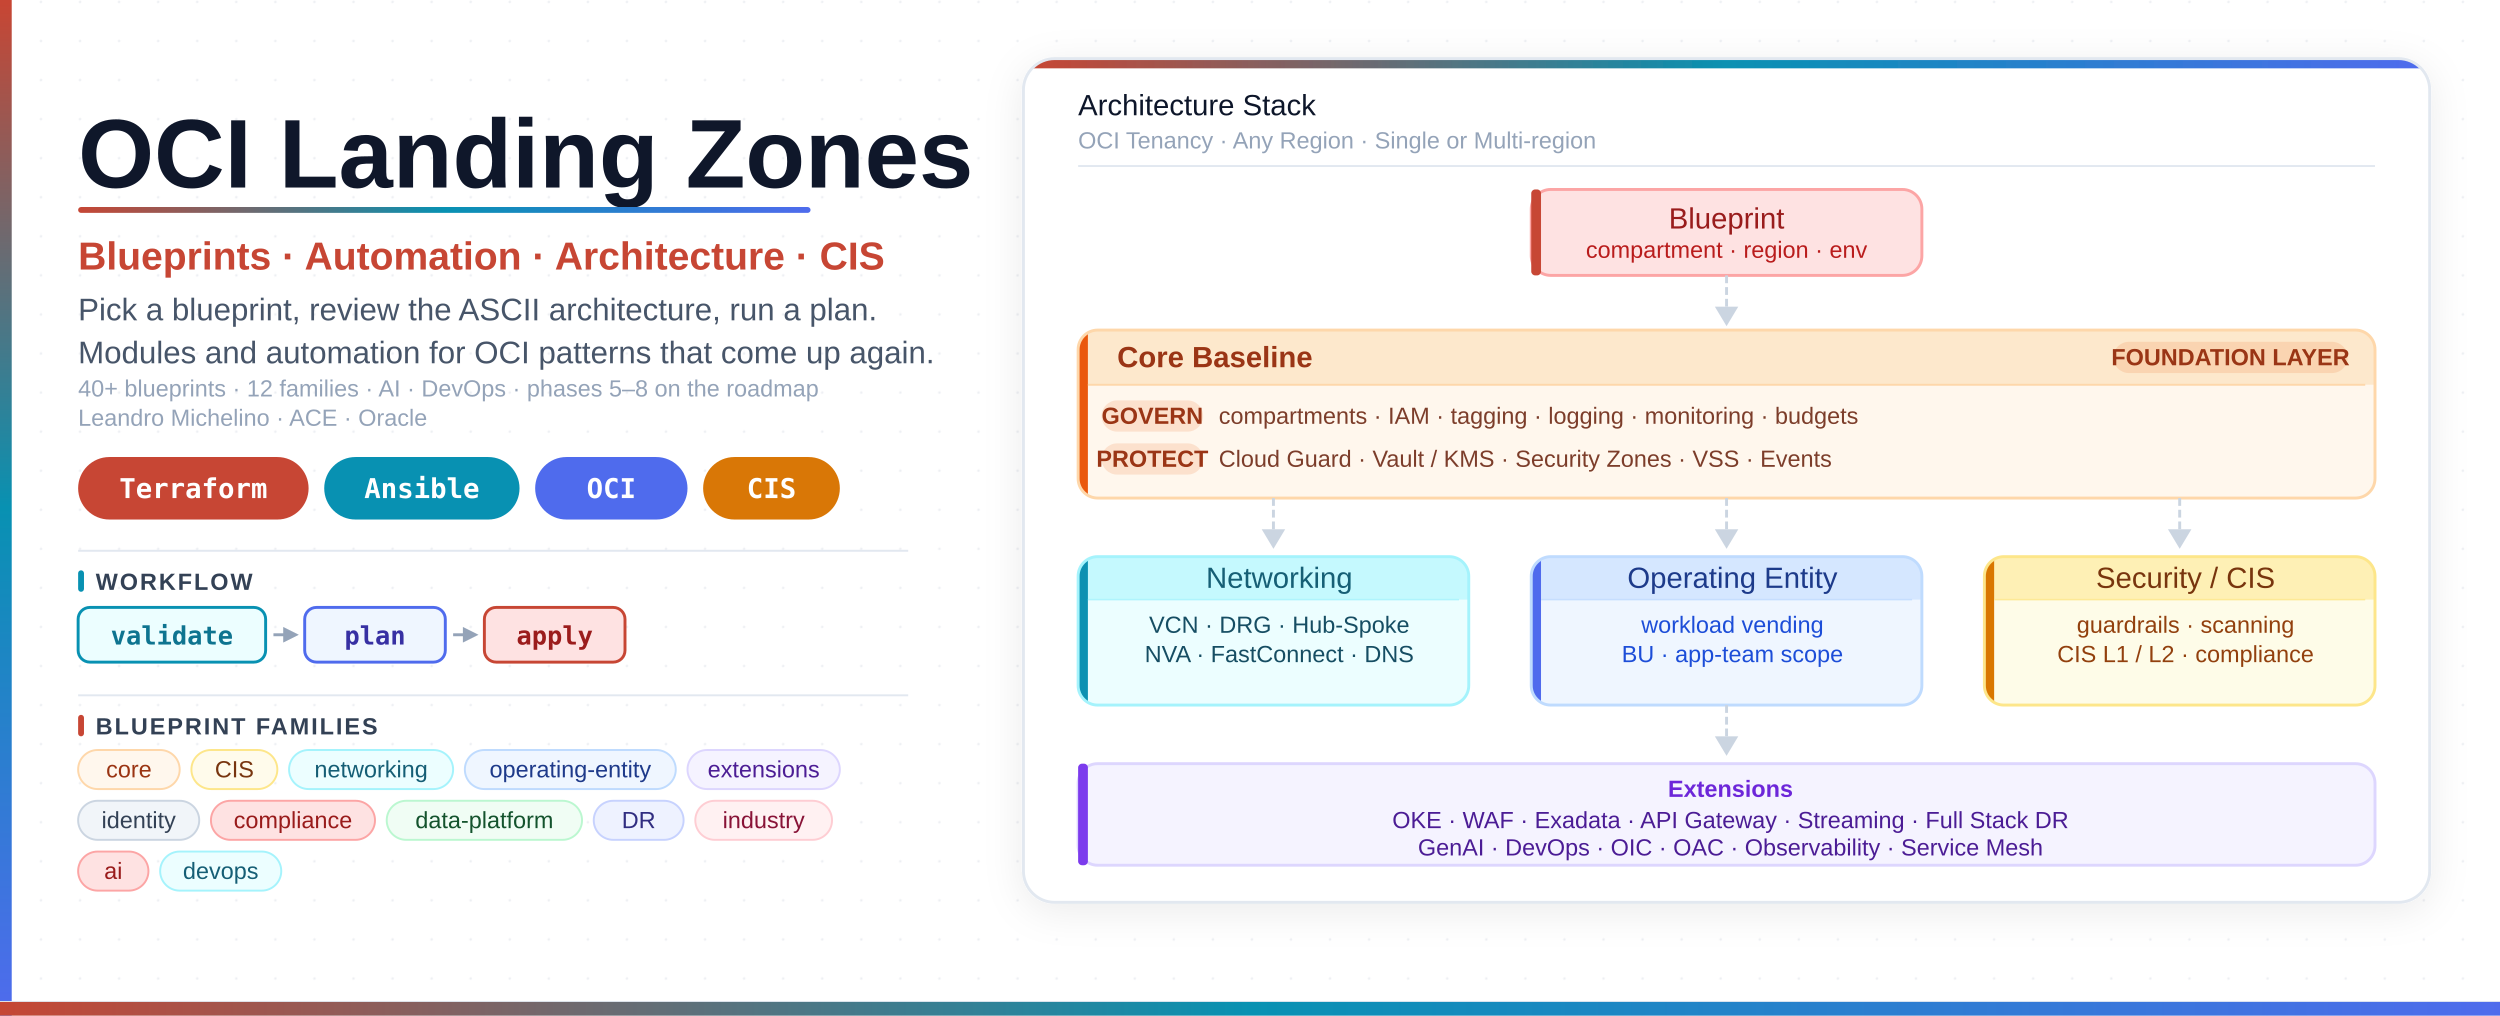
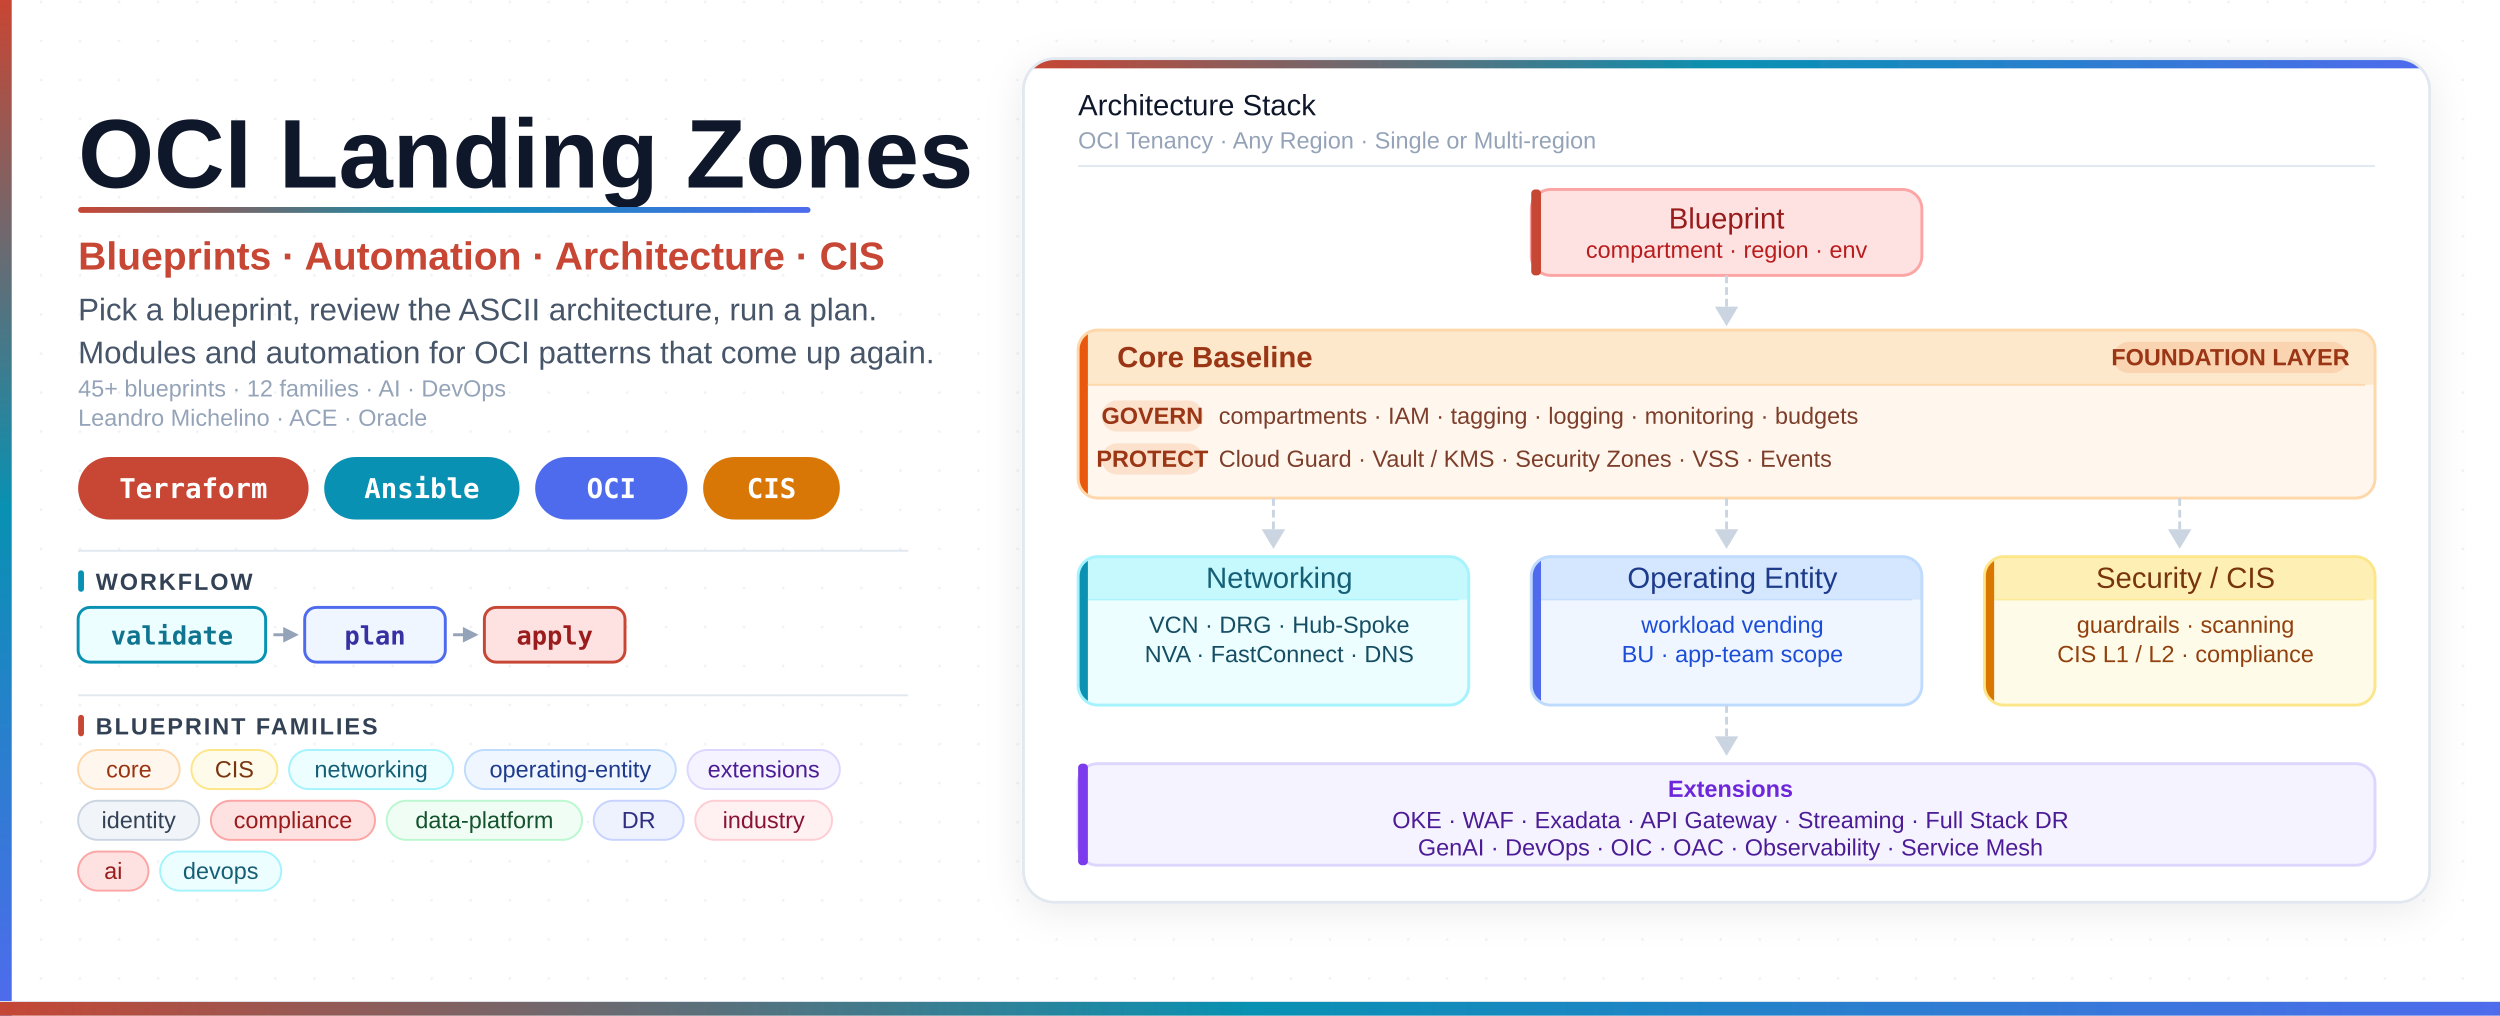
<svg xmlns="http://www.w3.org/2000/svg" width="1280" height="520" viewBox="0 0 1280 520" role="img" aria-labelledby="t d">
  <defs>
    <linearGradient id="vg" x1="0" y1="0" x2="0" y2="1">
      <stop offset="0%" stop-color="#c74634" />
      <stop offset="50%" stop-color="#0891b2" />
      <stop offset="100%" stop-color="#4f6bed" />
    </linearGradient>
    <linearGradient id="hg" x1="0" y1="0" x2="1" y2="0">
      <stop offset="0%" stop-color="#c74634" />
      <stop offset="50%" stop-color="#0891b2" />
      <stop offset="100%" stop-color="#4f6bed" />
    </linearGradient>
    <pattern id="dots" width="20" height="20" patternUnits="userSpaceOnUse">
      <circle cx="1" cy="1" r="0.7" fill="#94a3b8" opacity="0.14" />
    </pattern>
    <filter id="sh" x="-5%" y="-5%" width="115%" height="125%">
      <feDropShadow dx="0" dy="4" stdDeviation="10" flood-color="#0f172a" flood-opacity="0.08" />
    </filter>
    <clipPath id="cc">
      <rect width="720" height="432" rx="16" />
    </clipPath>
    <clipPath id="cb">
      <rect width="664" height="86" rx="10" />
    </clipPath>
    <clipPath id="pc">
      <rect width="200" height="76" rx="10" />
    </clipPath>
  </defs>
  <rect width="1280" height="520" fill="#ffffff" />
  <rect width="1280" height="520" fill="url(#dots)" />
  <rect x="0" y="0" width="6" height="520" fill="url(#vg)" />
  <g transform="translate(40,40)">
    <text y="56" font-family="Arial, Helvetica, sans-serif" font-size="50" font-weight="800" fill="#0f172a">OCI Landing Zones</text>
    <rect y="66" width="375" height="3" rx="1.5" fill="url(#hg)" />
    <text y="98" font-family="Arial, Helvetica, sans-serif" font-size="20" font-weight="600" fill="#c74634">Blueprints · Automation · Architecture · CIS</text>
    <text y="124" font-family="Arial, Helvetica, sans-serif" font-size="16" font-weight="500" fill="#475569">Pick a blueprint, review the ASCII architecture, run a plan.</text>
    <text y="146" font-family="Arial, Helvetica, sans-serif" font-size="16" font-weight="500" fill="#475569">Modules and automation for OCI patterns that come up again.</text>
-     <text y="163" font-family="Arial, Helvetica, sans-serif" font-size="12" fill="#94a3b8">40+ blueprints · 12 families · AI · DevOps · phases 5–8 on the roadmap</text>
+     <text y="163" font-family="Arial, Helvetica, sans-serif" font-size="12" fill="#94a3b8">45+ blueprints · 12 families · AI · DevOps</text>
    <text y="178" font-family="Arial, Helvetica, sans-serif" font-size="12" fill="#94a3b8">Leandro Michelino · ACE · Oracle</text>
    <rect y="194" width="118" height="32" rx="16" fill="#c74634" />
    <text x="59" y="215" font-family="Menlo, Consolas, monospace" font-size="14" font-weight="700" fill="#fff" text-anchor="middle">Terraform</text>
    <rect x="126" y="194" width="100" height="32" rx="16" fill="#0891b2" />
    <text x="176" y="215" font-family="Menlo, Consolas, monospace" font-size="14" font-weight="700" fill="#fff" text-anchor="middle">Ansible</text>
    <rect x="234" y="194" width="78" height="32" rx="16" fill="#4f6bed" />
    <text x="273" y="215" font-family="Menlo, Consolas, monospace" font-size="14" font-weight="700" fill="#fff" text-anchor="middle">OCI</text>
    <rect x="320" y="194" width="70" height="32" rx="16" fill="#d97706" />
    <text x="355" y="215" font-family="Menlo, Consolas, monospace" font-size="14" font-weight="700" fill="#fff" text-anchor="middle">CIS</text>
    <line x1="0" y1="242" x2="425" y2="242" stroke="#e2e8f0" stroke-width="1" />
    <rect y="252" width="3" height="11" rx="1.5" fill="#0891b2" />
    <text x="9" y="262" font-family="Arial, Helvetica, sans-serif" font-size="12" fill="#334155" font-weight="700" letter-spacing="1">WORKFLOW</text>
    <rect y="271" width="96" height="28" rx="6" fill="#ecfeff" stroke="#0891b2" stroke-width="1.5" />
    <text x="48" y="290" font-family="Menlo, Consolas, monospace" font-size="13" font-weight="600" fill="#0e7490" text-anchor="middle">validate</text>
    <line x1="100" y1="285" x2="108" y2="285" stroke="#94a3b8" stroke-width="1.5" />
    <polygon points="105,281 113,285 105,289" fill="#94a3b8" />
    <rect x="116" y="271" width="72" height="28" rx="6" fill="#eff6ff" stroke="#4f6bed" stroke-width="1.5" />
    <text x="152" y="290" font-family="Menlo, Consolas, monospace" font-size="13" font-weight="600" fill="#3730a3" text-anchor="middle">plan</text>
    <line x1="192" y1="285" x2="200" y2="285" stroke="#94a3b8" stroke-width="1.5" />
    <polygon points="197,281 205,285 197,289" fill="#94a3b8" />
    <rect x="208" y="271" width="72" height="28" rx="6" fill="#fee2e2" stroke="#c74634" stroke-width="1.5" />
    <text x="244" y="290" font-family="Menlo, Consolas, monospace" font-size="13" font-weight="600" fill="#9b1c1c" text-anchor="middle">apply</text>
    <line x1="0" y1="316" x2="425" y2="316" stroke="#e2e8f0" stroke-width="1" />
    <rect y="326" width="3" height="11" rx="1.5" fill="#c74634" />
    <text x="9" y="336" font-family="Arial, Helvetica, sans-serif" font-size="12" fill="#334155" font-weight="700" letter-spacing="1">BLUEPRINT FAMILIES</text>
    <rect y="344" width="52" height="20" rx="10" fill="#fff7ed" stroke="#fed7aa" stroke-width="1" />
    <text x="26" y="358" font-family="Arial, Helvetica, sans-serif" font-size="12" fill="#9a3412" text-anchor="middle">core</text>
    <rect x="58" y="344" width="44" height="20" rx="10" fill="#fffbeb" stroke="#fde68a" stroke-width="1" />
    <text x="80" y="358" font-family="Arial, Helvetica, sans-serif" font-size="12" fill="#78350f" text-anchor="middle">CIS</text>
    <rect x="108" y="344" width="84" height="20" rx="10" fill="#ecfeff" stroke="#a5f3fc" stroke-width="1" />
    <text x="150" y="358" font-family="Arial, Helvetica, sans-serif" font-size="12" fill="#155e75" text-anchor="middle">networking</text>
    <rect x="198" y="344" width="108" height="20" rx="10" fill="#eff6ff" stroke="#bfdbfe" stroke-width="1" />
    <text x="252" y="358" font-family="Arial, Helvetica, sans-serif" font-size="12" fill="#1e3a8a" text-anchor="middle">operating-entity</text>
    <rect x="312" y="344" width="78" height="20" rx="10" fill="#f5f3ff" stroke="#ddd6fe" stroke-width="1" />
    <text x="351" y="358" font-family="Arial, Helvetica, sans-serif" font-size="12" fill="#4c1d95" text-anchor="middle">extensions</text>
    <rect y="370" width="62" height="20" rx="10" fill="#f1f5f9" stroke="#cbd5e1" stroke-width="1" />
    <text x="31" y="384" font-family="Arial, Helvetica, sans-serif" font-size="12" fill="#334155" text-anchor="middle">identity</text>
    <rect x="68" y="370" width="84" height="20" rx="10" fill="#fee2e2" stroke="#fca5a5" stroke-width="1" />
    <text x="110" y="384" font-family="Arial, Helvetica, sans-serif" font-size="12" fill="#991b1b" text-anchor="middle">compliance</text>
    <rect x="158" y="370" width="100" height="20" rx="10" fill="#f0fdf4" stroke="#bbf7d0" stroke-width="1" />
    <text x="208" y="384" font-family="Arial, Helvetica, sans-serif" font-size="12" fill="#14532d" text-anchor="middle">data-platform</text>
    <rect x="264" y="370" width="46" height="20" rx="10" fill="#eef2ff" stroke="#c7d2fe" stroke-width="1" />
    <text x="287" y="384" font-family="Arial, Helvetica, sans-serif" font-size="12" fill="#312e81" text-anchor="middle">DR</text>
    <rect x="316" y="370" width="70" height="20" rx="10" fill="#fff1f2" stroke="#fecdd3" stroke-width="1" />
    <text x="351" y="384" font-family="Arial, Helvetica, sans-serif" font-size="12" fill="#881337" text-anchor="middle">industry</text>
    <rect y="396" width="36" height="20" rx="10" fill="#fee2e2" stroke="#fca5a5" stroke-width="1" />
    <text x="18" y="410" font-family="Arial, Helvetica, sans-serif" font-size="12" fill="#991b1b" text-anchor="middle">ai</text>
    <rect x="42" y="396" width="62" height="20" rx="10" fill="#ecfeff" stroke="#a5f3fc" stroke-width="1" />
    <text x="73" y="410" font-family="Arial, Helvetica, sans-serif" font-size="12" fill="#155e75" text-anchor="middle">devops</text>
  </g>
  <g transform="translate(524,30)" filter="url(#sh)">
    <g clip-path="url(#cc)">
      <rect width="720" height="432" fill="#ffffff" />
      <rect width="720" height="5" fill="url(#hg)" />
    </g>
    <rect width="720" height="432" rx="16" fill="none" stroke="#e2e8f0" stroke-width="1.5" />
    <text x="28" y="29" font-family="Arial, Helvetica, sans-serif" font-size="15" fill="#0f172a">Architecture Stack</text>
    <text x="28" y="46" font-family="Arial, Helvetica, sans-serif" font-size="12" fill="#94a3b8">OCI Tenancy · Any Region · Single or Multi-region</text>
    <line x1="28" y1="55" x2="692" y2="55" stroke="#e2e8f0" stroke-width="1" />
    <g transform="translate(260,67)">
      <rect width="200" height="44" rx="10" fill="#fee2e2" stroke="#fca5a5" stroke-width="1.5" />
      <rect width="5" height="44" rx="2" fill="#c74634" />
      <text x="100" y="20" font-family="Arial, Helvetica, sans-serif" font-size="15" fill="#991b1b" text-anchor="middle">Blueprint</text>
      <text x="100" y="35" font-family="Arial, Helvetica, sans-serif" font-size="12" fill="#b91c1c" text-anchor="middle">compartment · region · env</text>
    </g>
    <line x1="360" y1="111" x2="360" y2="129" stroke="#cbd5e1" stroke-width="1.5" stroke-dasharray="4,2" />
    <polygon points="354,127 360,137 366,127" fill="#cbd5e1" />
    <g transform="translate(28,139)">
      <g clip-path="url(#cb)">
        <rect width="664" height="86" fill="#fff7ed" />
        <rect width="664" height="28" fill="#fde8cc" />
        <rect width="5" height="86" fill="#ea580c" />
      </g>
      <rect width="664" height="86" rx="10" fill="none" stroke="#fed7aa" stroke-width="1.5" />
      <line x1="5" y1="28" x2="659" y2="28" stroke="#fed7aa" stroke-width="1" />
      <text x="20" y="19" font-family="Arial, Helvetica, sans-serif" font-size="15" fill="#9a3412" font-weight="700">Core Baseline</text>
      <rect x="530" y="6" width="120" height="16" rx="8" fill="#ea580c" fill-opacity="0.14" />
      <text x="590" y="18" font-family="Arial, Helvetica, sans-serif" font-size="12" fill="#9a3412" text-anchor="middle" font-weight="700">FOUNDATION LAYER</text>
      <rect x="12" y="36" width="52" height="16" rx="8" fill="#ea580c" fill-opacity="0.14" />
      <text x="38" y="48" font-family="Arial, Helvetica, sans-serif" font-size="12" fill="#9a3412" text-anchor="middle" font-weight="700">GOVERN</text>
      <text x="72" y="48" font-family="Arial, Helvetica, sans-serif" font-size="12" fill="#7c3d2a">compartments · IAM · tagging · logging · monitoring · budgets</text>
      <rect x="12" y="58" width="52" height="16" rx="8" fill="#ea580c" fill-opacity="0.14" />
      <text x="38" y="70" font-family="Arial, Helvetica, sans-serif" font-size="12" fill="#9a3412" text-anchor="middle" font-weight="700">PROTECT</text>
      <text x="72" y="70" font-family="Arial, Helvetica, sans-serif" font-size="12" fill="#7c3d2a">Cloud Guard · Vault / KMS · Security Zones · VSS · Events</text>
    </g>
    <line x1="128" y1="225" x2="128" y2="243" stroke="#cbd5e1" stroke-width="1.5" stroke-dasharray="4,2" />
    <polygon points="122,241 128,251 134,241" fill="#cbd5e1" />
    <line x1="360" y1="225" x2="360" y2="243" stroke="#cbd5e1" stroke-width="1.5" stroke-dasharray="4,2" />
    <polygon points="354,241 360,251 366,241" fill="#cbd5e1" />
    <line x1="592" y1="225" x2="592" y2="243" stroke="#cbd5e1" stroke-width="1.5" stroke-dasharray="4,2" />
    <polygon points="586,241 592,251 598,241" fill="#cbd5e1" />
    <g transform="translate(28,255)">
      <g clip-path="url(#pc)">
        <rect width="200" height="76" fill="#ecfeff" />
        <rect width="200" height="22" fill="#a5f3fc" fill-opacity="0.55" />
        <rect width="5" height="76" fill="#0891b2" />
      </g>
      <rect width="200" height="76" rx="10" fill="none" stroke="#a5f3fc" stroke-width="1.5" />
      <line x1="5" y1="22" x2="195" y2="22" stroke="#a5f3fc" stroke-width="0.8" opacity="0.8" />
      <text x="103" y="16" font-family="Arial, Helvetica, sans-serif" font-size="15" fill="#155e75" text-anchor="middle">Networking</text>
      <text x="103" y="39" font-family="Arial, Helvetica, sans-serif" font-size="12" fill="#164e63" text-anchor="middle">VCN · DRG · Hub-Spoke</text>
      <text x="103" y="54" font-family="Arial, Helvetica, sans-serif" font-size="12" fill="#164e63" text-anchor="middle">NVA · FastConnect · DNS</text>
    </g>
    <g transform="translate(260,255)">
      <g clip-path="url(#pc)">
        <rect width="200" height="76" fill="#eff6ff" />
        <rect width="200" height="22" fill="#bfdbfe" fill-opacity="0.55" />
        <rect width="5" height="76" fill="#4f6bed" />
      </g>
      <rect width="200" height="76" rx="10" fill="none" stroke="#bfdbfe" stroke-width="1.5" />
      <line x1="5" y1="22" x2="195" y2="22" stroke="#bfdbfe" stroke-width="0.8" opacity="0.8" />
      <text x="103" y="16" font-family="Arial, Helvetica, sans-serif" font-size="15" fill="#1e3a8a" text-anchor="middle">Operating Entity</text>
      <text x="103" y="39" font-family="Arial, Helvetica, sans-serif" font-size="12" fill="#1d4ed8" text-anchor="middle">workload vending</text>
      <text x="103" y="54" font-family="Arial, Helvetica, sans-serif" font-size="12" fill="#1d4ed8" text-anchor="middle">BU · app-team scope</text>
    </g>
    <g transform="translate(492,255)">
      <g clip-path="url(#pc)">
        <rect width="200" height="76" fill="#fefce8" />
        <rect width="200" height="22" fill="#fde68a" fill-opacity="0.55" />
        <rect width="5" height="76" fill="#d97706" />
      </g>
      <rect width="200" height="76" rx="10" fill="none" stroke="#fde68a" stroke-width="1.5" />
      <line x1="5" y1="22" x2="195" y2="22" stroke="#fde68a" stroke-width="0.8" opacity="0.8" />
      <text x="103" y="16" font-family="Arial, Helvetica, sans-serif" font-size="15" fill="#78350f" text-anchor="middle">Security / CIS</text>
      <text x="103" y="39" font-family="Arial, Helvetica, sans-serif" font-size="12" fill="#92400e" text-anchor="middle">guardrails · scanning</text>
      <text x="103" y="54" font-family="Arial, Helvetica, sans-serif" font-size="12" fill="#92400e" text-anchor="middle">CIS L1 / L2 · compliance</text>
    </g>
    <line x1="360" y1="331" x2="360" y2="349" stroke="#cbd5e1" stroke-width="1.5" stroke-dasharray="4,2" />
    <polygon points="354,347 360,357 366,347" fill="#cbd5e1" />
    <g transform="translate(28,361)">
      <rect width="664" height="52" rx="10" fill="#f5f3ff" stroke="#ddd6fe" stroke-width="1.5" />
      <rect width="5" height="52" rx="2" fill="#7c3aed" />
      <text x="334" y="17" font-family="Arial, Helvetica, sans-serif" font-size="12" fill="#6d28d9" text-anchor="middle" font-weight="700">Extensions</text>
      <text x="334" y="33" font-family="Arial, Helvetica, sans-serif" font-size="12" fill="#4c1d95" text-anchor="middle">OKE · WAF · Exadata · API Gateway · Streaming · Full Stack DR</text>
      <text x="334" y="47" font-family="Arial, Helvetica, sans-serif" font-size="12" fill="#4c1d95" text-anchor="middle">GenAI · DevOps · OIC · OAC · Observability · Service Mesh</text>
    </g>
  </g>
  <line x1="0" y1="513" x2="1280" y2="513" stroke="#e2e8f0" stroke-width="1" />
  <rect y="513" width="1280" height="7" fill="url(#hg)" />
</svg>
